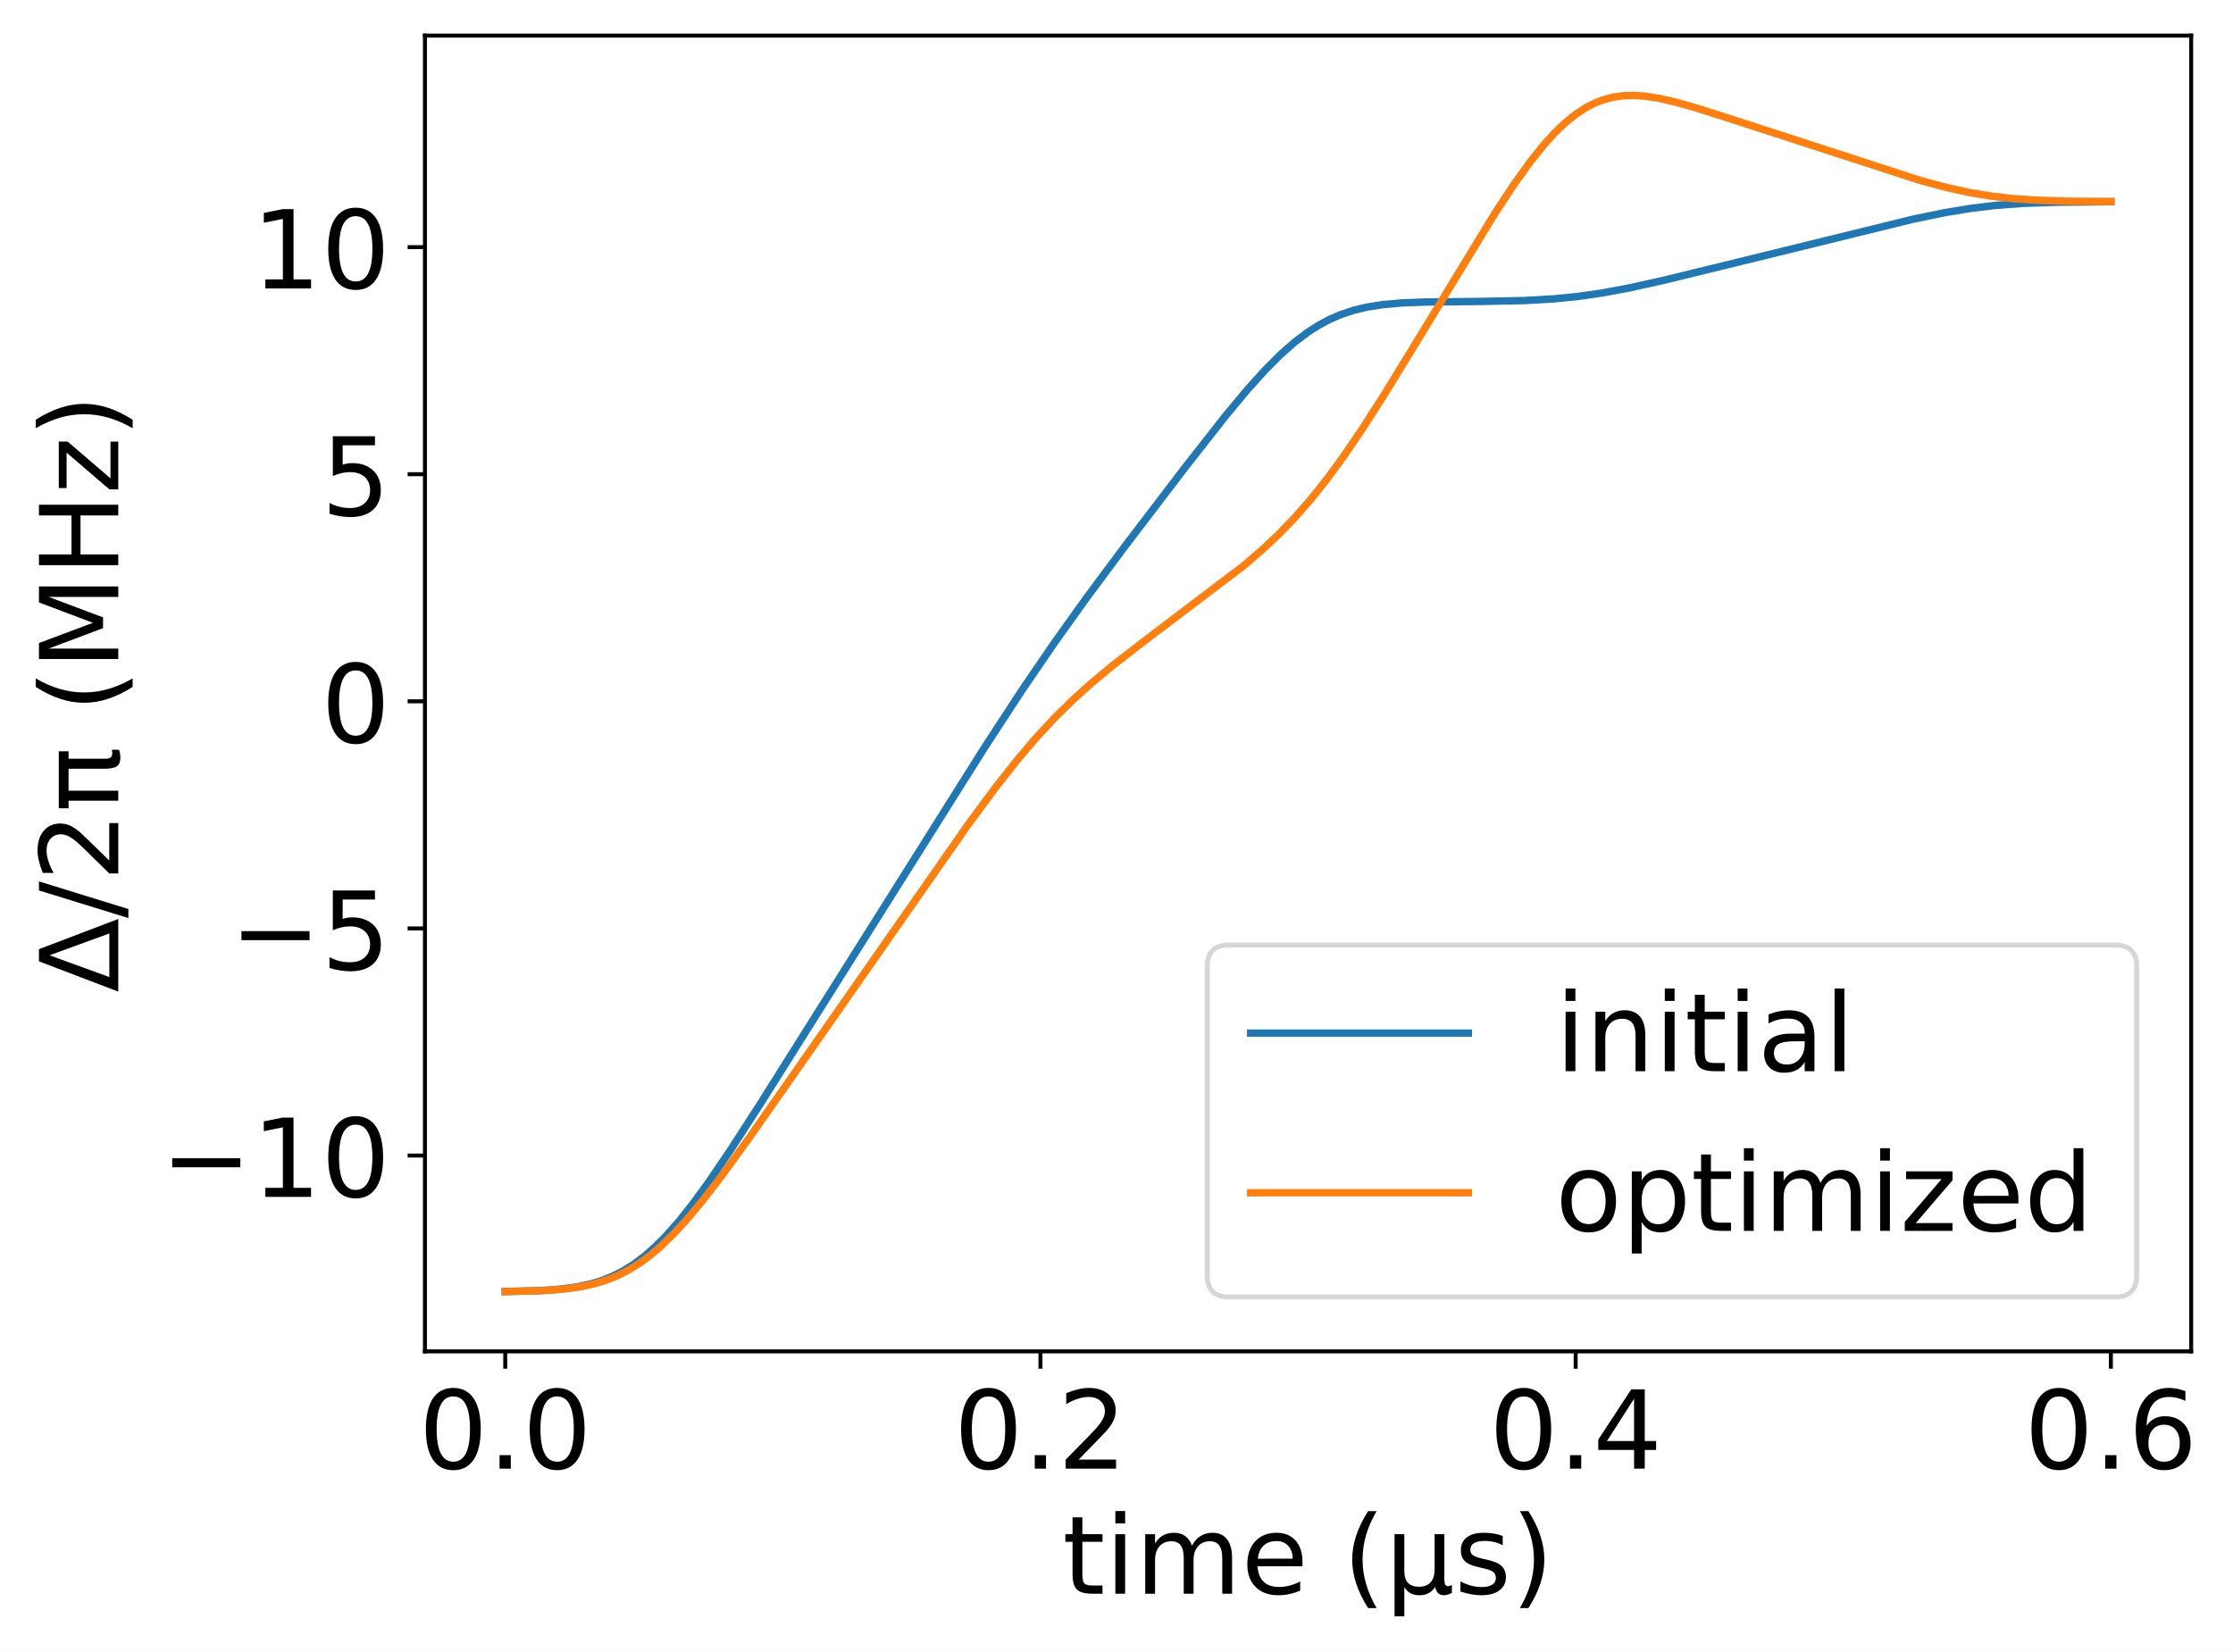
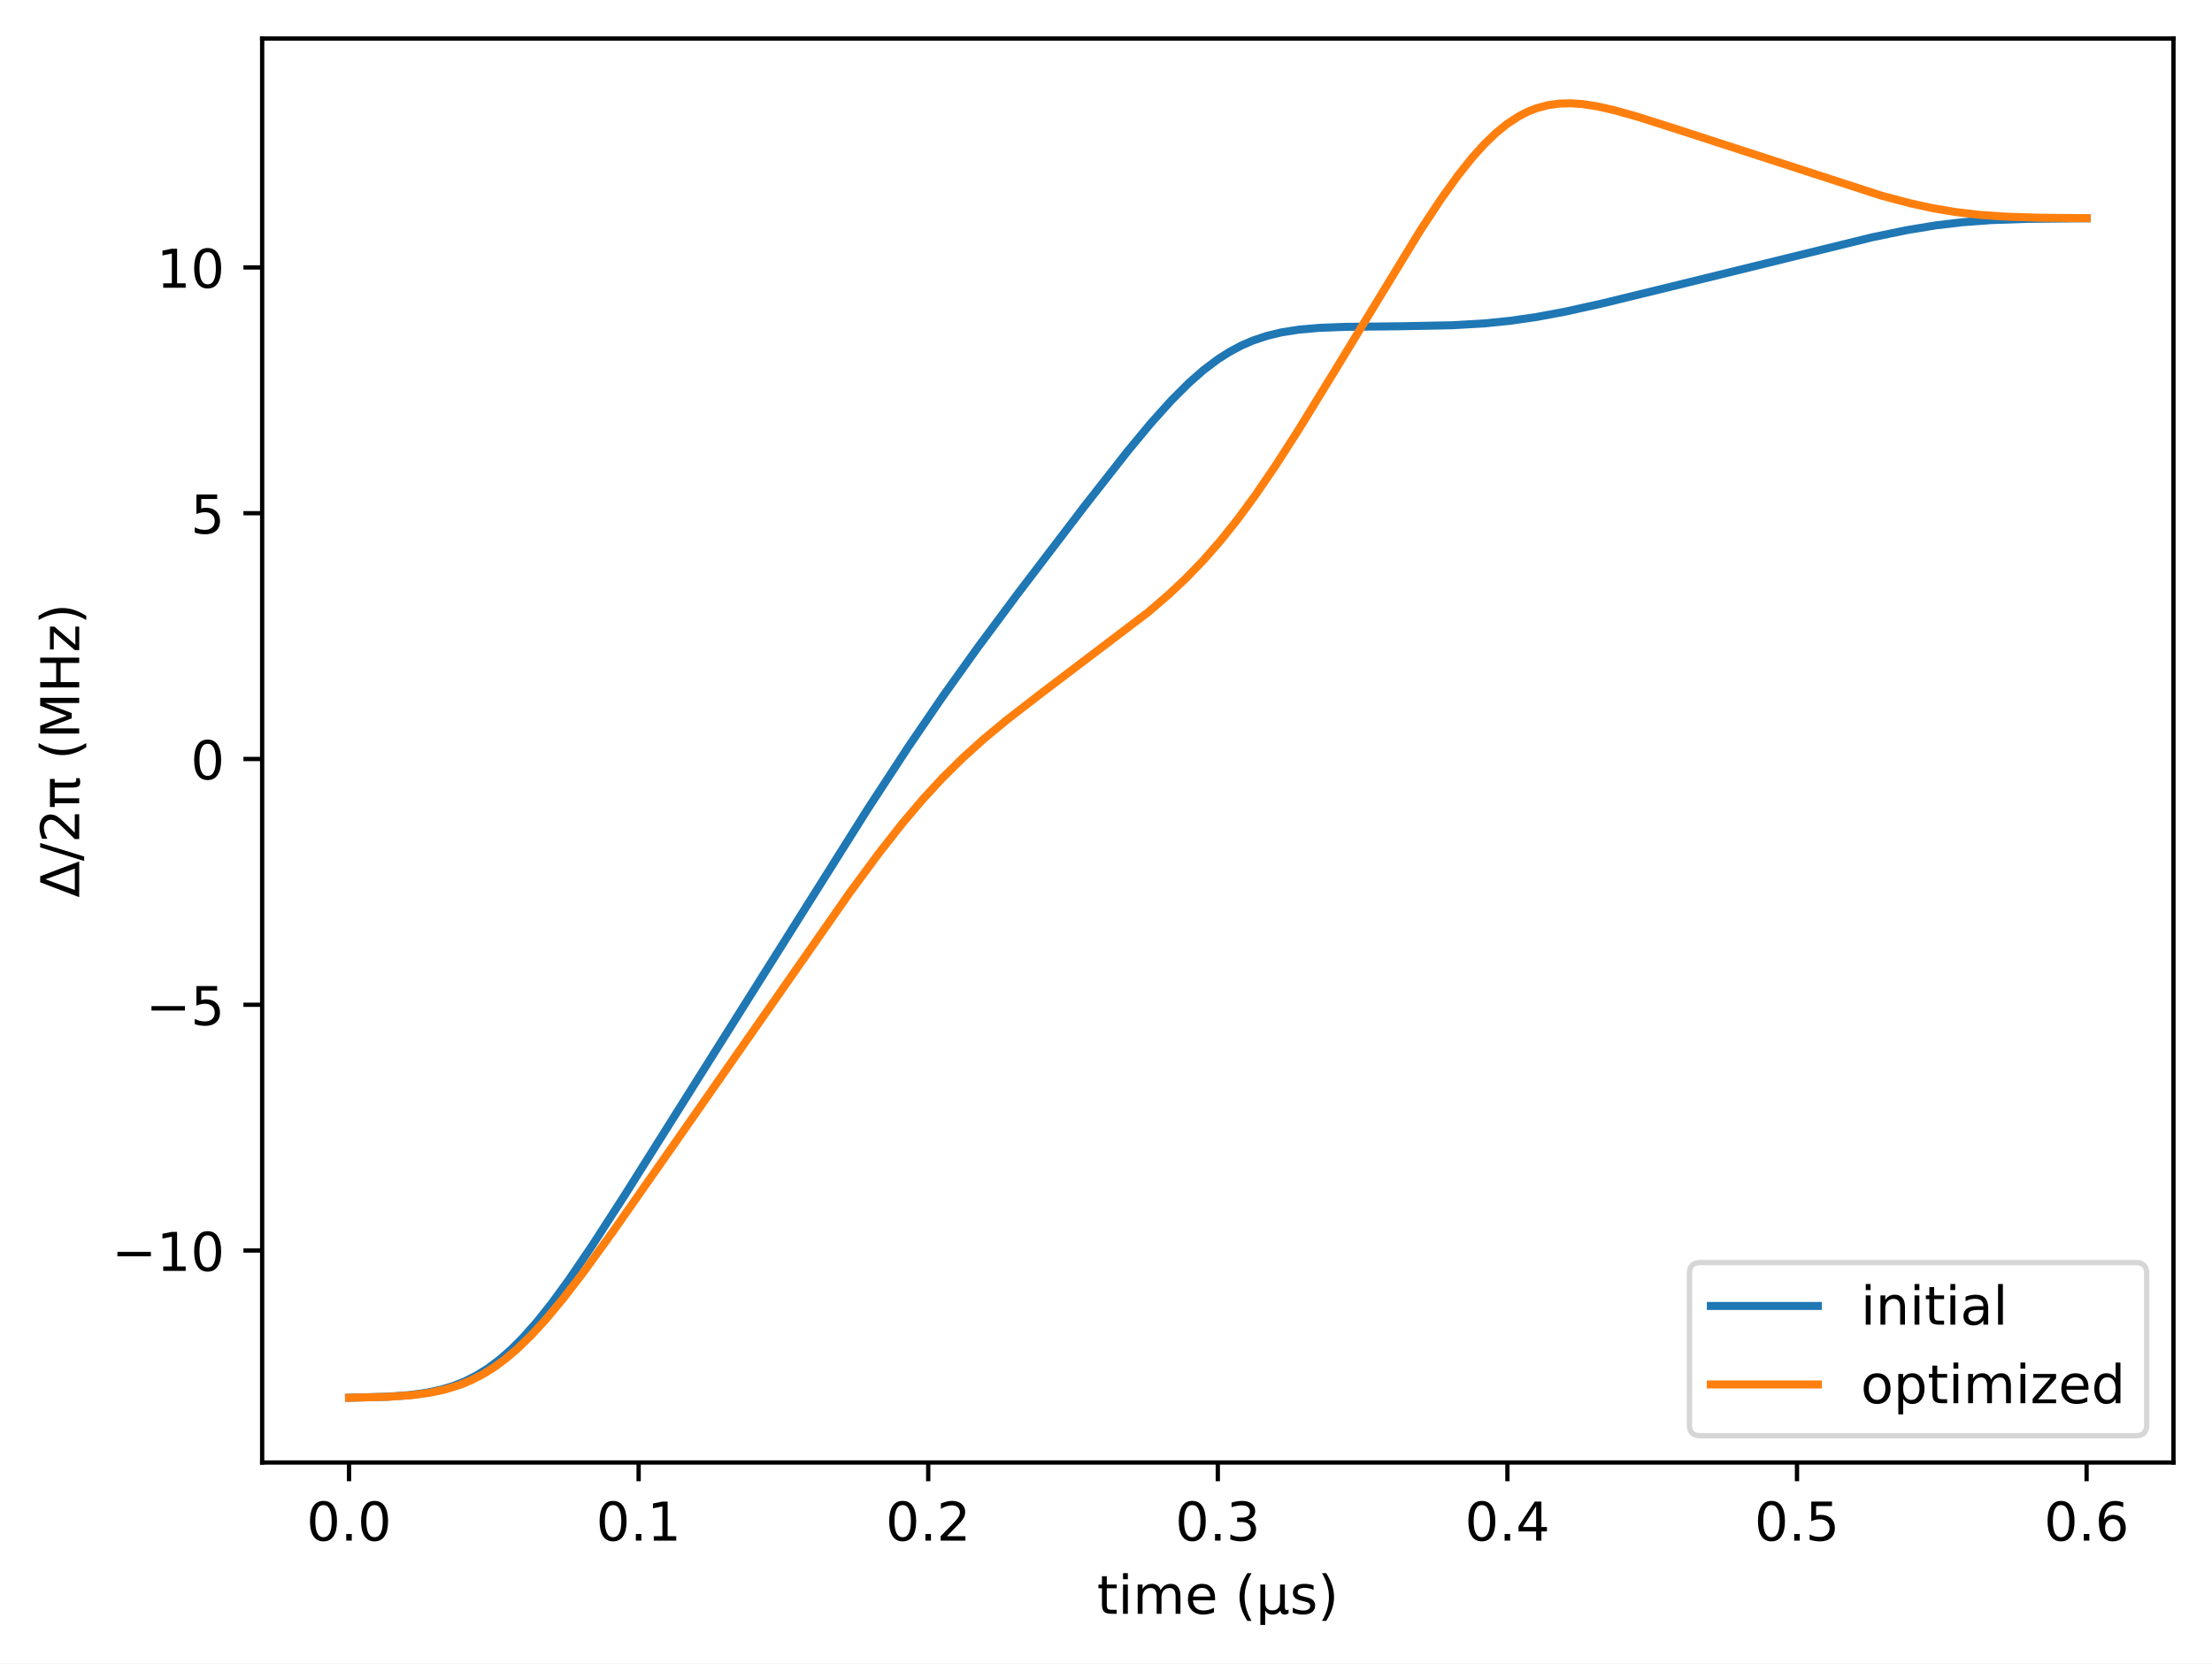
- <svg xmlns="http://www.w3.org/2000/svg" xmlns:xlink="http://www.w3.org/1999/xlink" width="451.503pt" height="334.096pt" viewBox="0 0 451.503 334.096" version="1.1">
+ <svg xmlns="http://www.w3.org/2000/svg" xmlns:xlink="http://www.w3.org/1999/xlink" width="413.303pt" height="310.868pt" viewBox="0 0 413.303 310.868" version="1.1">
  <defs>
    <style type="text/css">*{stroke-linejoin: round; stroke-linecap: butt}</style>
  </defs>
  <g id="figure_1">
    <g id="patch_1">
-       <path d="M 0 334.096  L 451.503 334.096  L 451.503 -0  L 0 -0  z " style="fill: #ffffff" />
+       <path d="M 0 310.868  L 413.303 310.868  L 413.303 0  L 0 0  z " style="fill: #ffffff" />
    </g>
    <g id="axes_1">
      <g id="patch_2">
-         <path d="M 85.922 273.312  L 443.042 273.312  L 443.042 7.2  L 85.922 7.2  z " style="fill: #ffffff" />
+         <path d="M 48.983 273.312  L 406.103 273.312  L 406.103 7.2  L 48.983 7.2  z " style="fill: #ffffff" />
      </g>
      <g id="matplotlib.axis_1">
        <g id="xtick_1">
          <g id="line2d_1">
            <defs>
-               <path id="m1a3a4c5c0c" d="M 0 0  L 0 3.5  " style="stroke: #000000; stroke-width: 0.8" />
-             </defs>
-             <g>
-               <use xlink:href="#m1a3a4c5c0c" x="102.155" y="273.312" style="stroke: #000000; stroke-width: 0.8" />
+               <path id="m6dabae8c60" d="M 0 0  L 0 3.5  " style="stroke: #000000; stroke-width: 0.8" />
+             </defs>
+             <g>
+               <use xlink:href="#m6dabae8c60" x="65.216" y="273.312" style="stroke: #000000; stroke-width: 0.8" />
            </g>
          </g>
          <g id="text_1">
-             <g transform="translate(84.66148 297.0286)scale(0.22 -0.22)">
+             <g transform="translate(57.26398 287.9104)scale(0.1 -0.1)">
              <defs>
                <path id="DejaVuSans-30" d="M 2034 4250  Q 1547 4250 1301 3770  Q 1056 3291 1056 2328  Q 1056 1369 1301 889  Q 1547 409 2034 409  Q 2525 409 2770 889  Q 3016 1369 3016 2328  Q 3016 3291 2770 3770  Q 2525 4250 2034 4250  z M 2034 4750  Q 2819 4750 3233 4129  Q 3647 3509 3647 2328  Q 3647 1150 3233 529  Q 2819 -91 2034 -91  Q 1250 -91 836 529  Q 422 1150 422 2328  Q 422 3509 836 4129  Q 1250 4750 2034 4750  z " transform="scale(0.015625)" />
                <path id="DejaVuSans-2e" d="M 684 794  L 1344 794  L 1344 0  L 684 0  L 684 794  z " transform="scale(0.015625)" />
              </defs>
              <use xlink:href="#DejaVuSans-30" />
              <use xlink:href="#DejaVuSans-2e" x="63.623" />
              <use xlink:href="#DejaVuSans-30" x="95.41" />
            </g>
          </g>
        </g>
        <g id="xtick_2">
          <g id="line2d_2">
            <g>
-               <use xlink:href="#m1a3a4c5c0c" x="210.373" y="273.312" style="stroke: #000000; stroke-width: 0.8" />
+               <use xlink:href="#m6dabae8c60" x="119.325" y="273.312" style="stroke: #000000; stroke-width: 0.8" />
            </g>
          </g>
          <g id="text_2">
-             <g transform="translate(192.8797 297.0286)scale(0.22 -0.22)">
-               <defs>
-                 <path id="DejaVuSans-32" d="M 1228 531  L 3431 531  L 3431 0  L 469 0  L 469 531  Q 828 903 1448 1529  Q 2069 2156 2228 2338  Q 2531 2678 2651 2914  Q 2772 3150 2772 3378  Q 2772 3750 2511 3984  Q 2250 4219 1831 4219  Q 1534 4219 1204 4116  Q 875 4013 500 3803  L 500 4441  Q 881 4594 1212 4672  Q 1544 4750 1819 4750  Q 2544 4750 2975 4387  Q 3406 4025 3406 3419  Q 3406 3131 3298 2873  Q 3191 2616 2906 2266  Q 2828 2175 2409 1742  Q 1991 1309 1228 531  z " transform="scale(0.015625)" />
-               </defs>
-               <use xlink:href="#DejaVuSans-30" />
-               <use xlink:href="#DejaVuSans-2e" x="63.623" />
-               <use xlink:href="#DejaVuSans-32" x="95.41" />
+             <g transform="translate(111.3731 287.9104)scale(0.1 -0.1)">
+               <defs>
+                 <path id="DejaVuSans-31" d="M 794 531  L 1825 531  L 1825 4091  L 703 3866  L 703 4441  L 1819 4666  L 2450 4666  L 2450 531  L 3481 531  L 3481 0  L 794 0  L 794 531  z " transform="scale(0.015625)" />
+               </defs>
+               <use xlink:href="#DejaVuSans-30" />
+               <use xlink:href="#DejaVuSans-2e" x="63.623" />
+               <use xlink:href="#DejaVuSans-31" x="95.41" />
            </g>
          </g>
        </g>
        <g id="xtick_3">
          <g id="line2d_3">
            <g>
-               <use xlink:href="#m1a3a4c5c0c" x="318.591" y="273.312" style="stroke: #000000; stroke-width: 0.8" />
+               <use xlink:href="#m6dabae8c60" x="173.434" y="273.312" style="stroke: #000000; stroke-width: 0.8" />
            </g>
          </g>
          <g id="text_3">
-             <g transform="translate(301.0978 297.0286)scale(0.22 -0.22)">
-               <defs>
-                 <path id="DejaVuSans-34" d="M 2419 4116  L 825 1625  L 2419 1625  L 2419 4116  z M 2253 4666  L 3047 4666  L 3047 1625  L 3713 1625  L 3713 1100  L 3047 1100  L 3047 0  L 2419 0  L 2419 1100  L 313 1100  L 313 1709  L 2253 4666  z " transform="scale(0.015625)" />
-               </defs>
-               <use xlink:href="#DejaVuSans-30" />
-               <use xlink:href="#DejaVuSans-2e" x="63.623" />
-               <use xlink:href="#DejaVuSans-34" x="95.41" />
+             <g transform="translate(165.4822 287.9104)scale(0.1 -0.1)">
+               <defs>
+                 <path id="DejaVuSans-32" d="M 1228 531  L 3431 531  L 3431 0  L 469 0  L 469 531  Q 828 903 1448 1529  Q 2069 2156 2228 2338  Q 2531 2678 2651 2914  Q 2772 3150 2772 3378  Q 2772 3750 2511 3984  Q 2250 4219 1831 4219  Q 1534 4219 1204 4116  Q 875 4013 500 3803  L 500 4441  Q 881 4594 1212 4672  Q 1544 4750 1819 4750  Q 2544 4750 2975 4387  Q 3406 4025 3406 3419  Q 3406 3131 3298 2873  Q 3191 2616 2906 2266  Q 2828 2175 2409 1742  Q 1991 1309 1228 531  z " transform="scale(0.015625)" />
+               </defs>
+               <use xlink:href="#DejaVuSans-30" />
+               <use xlink:href="#DejaVuSans-2e" x="63.623" />
+               <use xlink:href="#DejaVuSans-32" x="95.41" />
            </g>
          </g>
        </g>
        <g id="xtick_4">
          <g id="line2d_4">
            <g>
-               <use xlink:href="#m1a3a4c5c0c" x="426.809" y="273.312" style="stroke: #000000; stroke-width: 0.8" />
+               <use xlink:href="#m6dabae8c60" x="227.543" y="273.312" style="stroke: #000000; stroke-width: 0.8" />
            </g>
          </g>
          <g id="text_4">
-             <g transform="translate(409.316 297.0286)scale(0.22 -0.22)">
+             <g transform="translate(219.5913 287.9104)scale(0.1 -0.1)">
+               <defs>
+                 <path id="DejaVuSans-33" d="M 2597 2516  Q 3050 2419 3304 2112  Q 3559 1806 3559 1356  Q 3559 666 3084 287  Q 2609 -91 1734 -91  Q 1441 -91 1130 -33  Q 819 25 488 141  L 488 750  Q 750 597 1062 519  Q 1375 441 1716 441  Q 2309 441 2620 675  Q 2931 909 2931 1356  Q 2931 1769 2642 2001  Q 2353 2234 1838 2234  L 1294 2234  L 1294 2753  L 1863 2753  Q 2328 2753 2575 2939  Q 2822 3125 2822 3475  Q 2822 3834 2567 4026  Q 2313 4219 1838 4219  Q 1578 4219 1281 4162  Q 984 4106 628 3988  L 628 4550  Q 988 4650 1302 4700  Q 1616 4750 1894 4750  Q 2613 4750 3031 4423  Q 3450 4097 3450 3541  Q 3450 3153 3228 2886  Q 3006 2619 2597 2516  z " transform="scale(0.015625)" />
+               </defs>
+               <use xlink:href="#DejaVuSans-30" />
+               <use xlink:href="#DejaVuSans-2e" x="63.623" />
+               <use xlink:href="#DejaVuSans-33" x="95.41" />
+             </g>
+           </g>
+         </g>
+         <g id="xtick_5">
+           <g id="line2d_5">
+             <g>
+               <use xlink:href="#m6dabae8c60" x="281.652" y="273.312" style="stroke: #000000; stroke-width: 0.8" />
+             </g>
+           </g>
+           <g id="text_5">
+             <g transform="translate(273.7003 287.9104)scale(0.1 -0.1)">
+               <defs>
+                 <path id="DejaVuSans-34" d="M 2419 4116  L 825 1625  L 2419 1625  L 2419 4116  z M 2253 4666  L 3047 4666  L 3047 1625  L 3713 1625  L 3713 1100  L 3047 1100  L 3047 0  L 2419 0  L 2419 1100  L 313 1100  L 313 1709  L 2253 4666  z " transform="scale(0.015625)" />
+               </defs>
+               <use xlink:href="#DejaVuSans-30" />
+               <use xlink:href="#DejaVuSans-2e" x="63.623" />
+               <use xlink:href="#DejaVuSans-34" x="95.41" />
+             </g>
+           </g>
+         </g>
+         <g id="xtick_6">
+           <g id="line2d_6">
+             <g>
+               <use xlink:href="#m6dabae8c60" x="335.761" y="273.312" style="stroke: #000000; stroke-width: 0.8" />
+             </g>
+           </g>
+           <g id="text_6">
+             <g transform="translate(327.8094 287.9104)scale(0.1 -0.1)">
+               <defs>
+                 <path id="DejaVuSans-35" d="M 691 4666  L 3169 4666  L 3169 4134  L 1269 4134  L 1269 2991  Q 1406 3038 1543 3061  Q 1681 3084 1819 3084  Q 2600 3084 3056 2656  Q 3513 2228 3513 1497  Q 3513 744 3044 326  Q 2575 -91 1722 -91  Q 1428 -91 1123 -41  Q 819 9 494 109  L 494 744  Q 775 591 1075 516  Q 1375 441 1709 441  Q 2250 441 2565 725  Q 2881 1009 2881 1497  Q 2881 1984 2565 2268  Q 2250 2553 1709 2553  Q 1456 2553 1204 2497  Q 953 2441 691 2322  L 691 4666  z " transform="scale(0.015625)" />
+               </defs>
+               <use xlink:href="#DejaVuSans-30" />
+               <use xlink:href="#DejaVuSans-2e" x="63.623" />
+               <use xlink:href="#DejaVuSans-35" x="95.41" />
+             </g>
+           </g>
+         </g>
+         <g id="xtick_7">
+           <g id="line2d_7">
+             <g>
+               <use xlink:href="#m6dabae8c60" x="389.87" y="273.312" style="stroke: #000000; stroke-width: 0.8" />
+             </g>
+           </g>
+           <g id="text_7">
+             <g transform="translate(381.9185 287.9104)scale(0.1 -0.1)">
              <defs>
                <path id="DejaVuSans-36" d="M 2113 2584  Q 1688 2584 1439 2293  Q 1191 2003 1191 1497  Q 1191 994 1439 701  Q 1688 409 2113 409  Q 2538 409 2786 701  Q 3034 994 3034 1497  Q 3034 2003 2786 2293  Q 2538 2584 2113 2584  z M 3366 4563  L 3366 3988  Q 3128 4100 2886 4159  Q 2644 4219 2406 4219  Q 1781 4219 1451 3797  Q 1122 3375 1075 2522  Q 1259 2794 1537 2939  Q 1816 3084 2150 3084  Q 2853 3084 3261 2657  Q 3669 2231 3669 1497  Q 3669 778 3244 343  Q 2819 -91 2113 -91  Q 1303 -91 875 529  Q 447 1150 447 2328  Q 447 3434 972 4092  Q 1497 4750 2381 4750  Q 2619 4750 2861 4703  Q 3103 4656 3366 4563  z " transform="scale(0.015625)" />
              </defs>
              <use xlink:href="#DejaVuSans-30" />
              <use xlink:href="#DejaVuSans-2e" x="63.623" />
              <use xlink:href="#DejaVuSans-36" x="95.41" />
            </g>
          </g>
        </g>
-         <g id="text_5">
-           <g transform="translate(214.8223 322.3204)scale(0.22 -0.22)">
+         <g id="text_8">
+           <g transform="translate(204.9702 301.5886)scale(0.1 -0.1)">
            <defs>
              <path id="DejaVuSans-74" d="M 1172 4494  L 1172 3500  L 2356 3500  L 2356 3053  L 1172 3053  L 1172 1153  Q 1172 725 1289 603  Q 1406 481 1766 481  L 2356 481  L 2356 0  L 1766 0  Q 1100 0 847 248  Q 594 497 594 1153  L 594 3053  L 172 3053  L 172 3500  L 594 3500  L 594 4494  L 1172 4494  z " transform="scale(0.015625)" />
              <path id="DejaVuSans-69" d="M 603 3500  L 1178 3500  L 1178 0  L 603 0  L 603 3500  z M 603 4863  L 1178 4863  L 1178 4134  L 603 4134  L 603 4863  z " transform="scale(0.015625)" />
              <path id="DejaVuSans-6d" d="M 3328 2828  Q 3544 3216 3844 3400  Q 4144 3584 4550 3584  Q 5097 3584 5394 3201  Q 5691 2819 5691 2113  L 5691 0  L 5113 0  L 5113 2094  Q 5113 2597 4934 2840  Q 4756 3084 4391 3084  Q 3944 3084 3684 2787  Q 3425 2491 3425 1978  L 3425 0  L 2847 0  L 2847 2094  Q 2847 2600 2669 2842  Q 2491 3084 2119 3084  Q 1678 3084 1418 2786  Q 1159 2488 1159 1978  L 1159 0  L 581 0  L 581 3500  L 1159 3500  L 1159 2956  Q 1356 3278 1631 3431  Q 1906 3584 2284 3584  Q 2666 3584 2933 3390  Q 3200 3197 3328 2828  z " transform="scale(0.015625)" />
              <path id="DejaVuSans-65" d="M 3597 1894  L 3597 1613  L 953 1613  Q 991 1019 1311 708  Q 1631 397 2203 397  Q 2534 397 2845 478  Q 3156 559 3463 722  L 3463 178  Q 3153 47 2828 -22  Q 2503 -91 2169 -91  Q 1331 -91 842 396  Q 353 884 353 1716  Q 353 2575 817 3079  Q 1281 3584 2069 3584  Q 2775 3584 3186 3129  Q 3597 2675 3597 1894  z M 3022 2063  Q 3016 2534 2758 2815  Q 2500 3097 2075 3097  Q 1594 3097 1305 2825  Q 1016 2553 972 2059  L 3022 2063  z " transform="scale(0.015625)" />
              <path id="DejaVuSans-20" transform="scale(0.015625)" />
              <path id="DejaVuSans-28" d="M 1984 4856  Q 1566 4138 1362 3434  Q 1159 2731 1159 2009  Q 1159 1288 1364 580  Q 1569 -128 1984 -844  L 1484 -844  Q 1016 -109 783 600  Q 550 1309 550 2009  Q 550 2706 781 3412  Q 1013 4119 1484 4856  L 1984 4856  z " transform="scale(0.015625)" />
              <path id="DejaVuSans-3bc" d="M 544 -1331  L 544 3500  L 1119 3500  L 1119 1325  Q 1119 872 1334 640  Q 1550 409 1972 409  Q 2434 409 2667 671  Q 2900 934 2900 1459  L 2900 3500  L 3475 3500  L 3475 806  Q 3475 619 3529 530  Q 3584 441 3700 441  Q 3728 441 3778 458  Q 3828 475 3916 513  L 3916 50  Q 3788 -22 3673 -56  Q 3559 -91 3450 -91  Q 3234 -91 3106 31  Q 2978 153 2931 403  Q 2775 156 2548 32  Q 2322 -91 2016 -91  Q 1697 -91 1473 31  Q 1250 153 1119 397  L 1119 -1331  L 544 -1331  z " transform="scale(0.015625)" />
              <path id="DejaVuSans-73" d="M 2834 3397  L 2834 2853  Q 2591 2978 2328 3040  Q 2066 3103 1784 3103  Q 1356 3103 1142 2972  Q 928 2841 928 2578  Q 928 2378 1081 2264  Q 1234 2150 1697 2047  L 1894 2003  Q 2506 1872 2764 1633  Q 3022 1394 3022 966  Q 3022 478 2636 193  Q 2250 -91 1575 -91  Q 1294 -91 989 -36  Q 684 19 347 128  L 347 722  Q 666 556 975 473  Q 1284 391 1588 391  Q 1994 391 2212 530  Q 2431 669 2431 922  Q 2431 1156 2273 1281  Q 2116 1406 1581 1522  L 1381 1569  Q 847 1681 609 1914  Q 372 2147 372 2553  Q 372 3047 722 3315  Q 1072 3584 1716 3584  Q 2034 3584 2315 3537  Q 2597 3491 2834 3397  z " transform="scale(0.015625)" />
              <path id="DejaVuSans-29" d="M 513 4856  L 1013 4856  Q 1481 4119 1714 3412  Q 1947 2706 1947 2009  Q 1947 1309 1714 600  Q 1481 -109 1013 -844  L 513 -844  Q 928 -128 1133 580  Q 1338 1288 1338 2009  Q 1338 2731 1133 3434  Q 928 4138 513 4856  z " transform="scale(0.015625)" />
            </defs>
            <use xlink:href="#DejaVuSans-74" />
            <use xlink:href="#DejaVuSans-69" x="39.209" />
            <use xlink:href="#DejaVuSans-6d" x="66.992" />
            <use xlink:href="#DejaVuSans-65" x="164.404" />
            <use xlink:href="#DejaVuSans-20" x="225.928" />
            <use xlink:href="#DejaVuSans-28" x="257.715" />
            <use xlink:href="#DejaVuSans-3bc" x="296.729" />
            <use xlink:href="#DejaVuSans-73" x="360.352" />
            <use xlink:href="#DejaVuSans-29" x="412.451" />
          </g>
        </g>
      </g>
      <g id="matplotlib.axis_2">
        <g id="ytick_1">
-           <g id="line2d_5">
-             <defs>
-               <path id="mff40427877" d="M 0 0  L -3.5 0  " style="stroke: #000000; stroke-width: 0.8" />
-             </defs>
-             <g>
-               <use xlink:href="#mff40427877" x="85.922" y="233.704" style="stroke: #000000; stroke-width: 0.8" />
-             </g>
-           </g>
-           <g id="text_6">
-             <g transform="translate(32.49188 242.0623)scale(0.22 -0.22)">
+           <g id="line2d_8">
+             <defs>
+               <path id="m23c88b76a6" d="M 0 0  L -3.5 0  " style="stroke: #000000; stroke-width: 0.8" />
+             </defs>
+             <g>
+               <use xlink:href="#m23c88b76a6" x="48.983" y="233.704" style="stroke: #000000; stroke-width: 0.8" />
+             </g>
+           </g>
+           <g id="text_9">
+             <g transform="translate(20.87813 237.5032)scale(0.1 -0.1)">
              <defs>
                <path id="DejaVuSans-2212" d="M 678 2272  L 4684 2272  L 4684 1741  L 678 1741  L 678 2272  z " transform="scale(0.015625)" />
-                 <path id="DejaVuSans-31" d="M 794 531  L 1825 531  L 1825 4091  L 703 3866  L 703 4441  L 1819 4666  L 2450 4666  L 2450 531  L 3481 531  L 3481 0  L 794 0  L 794 531  z " transform="scale(0.015625)" />
              </defs>
              <use xlink:href="#DejaVuSans-2212" />
              <use xlink:href="#DejaVuSans-31" x="83.789" />
              <use xlink:href="#DejaVuSans-30" x="147.412" />
            </g>
          </g>
        </g>
        <g id="ytick_2">
-           <g id="line2d_6">
-             <g>
-               <use xlink:href="#mff40427877" x="85.922" y="187.772" style="stroke: #000000; stroke-width: 0.8" />
-             </g>
-           </g>
-           <g id="text_7">
-             <g transform="translate(46.48938 196.13)scale(0.22 -0.22)">
-               <defs>
-                 <path id="DejaVuSans-35" d="M 691 4666  L 3169 4666  L 3169 4134  L 1269 4134  L 1269 2991  Q 1406 3038 1543 3061  Q 1681 3084 1819 3084  Q 2600 3084 3056 2656  Q 3513 2228 3513 1497  Q 3513 744 3044 326  Q 2575 -91 1722 -91  Q 1428 -91 1123 -41  Q 819 9 494 109  L 494 744  Q 775 591 1075 516  Q 1375 441 1709 441  Q 2250 441 2565 725  Q 2881 1009 2881 1497  Q 2881 1984 2565 2268  Q 2250 2553 1709 2553  Q 1456 2553 1204 2497  Q 953 2441 691 2322  L 691 4666  z " transform="scale(0.015625)" />
-               </defs>
+           <g id="line2d_9">
+             <g>
+               <use xlink:href="#m23c88b76a6" x="48.983" y="187.772" style="stroke: #000000; stroke-width: 0.8" />
+             </g>
+           </g>
+           <g id="text_10">
+             <g transform="translate(27.24063 191.5709)scale(0.1 -0.1)">
              <use xlink:href="#DejaVuSans-2212" />
              <use xlink:href="#DejaVuSans-35" x="83.789" />
            </g>
          </g>
        </g>
        <g id="ytick_3">
-           <g id="line2d_7">
-             <g>
-               <use xlink:href="#mff40427877" x="85.922" y="141.839" style="stroke: #000000; stroke-width: 0.8" />
-             </g>
-           </g>
-           <g id="text_8">
-             <g transform="translate(64.92469 150.1977)scale(0.22 -0.22)">
+           <g id="line2d_10">
+             <g>
+               <use xlink:href="#m23c88b76a6" x="48.983" y="141.839" style="stroke: #000000; stroke-width: 0.8" />
+             </g>
+           </g>
+           <g id="text_11">
+             <g transform="translate(35.62031 145.6386)scale(0.1 -0.1)">
              <use xlink:href="#DejaVuSans-30" />
            </g>
          </g>
        </g>
        <g id="ytick_4">
-           <g id="line2d_8">
-             <g>
-               <use xlink:href="#mff40427877" x="85.922" y="95.907" style="stroke: #000000; stroke-width: 0.8" />
-             </g>
-           </g>
-           <g id="text_9">
-             <g transform="translate(64.92469 104.2654)scale(0.22 -0.22)">
+           <g id="line2d_11">
+             <g>
+               <use xlink:href="#m23c88b76a6" x="48.983" y="95.907" style="stroke: #000000; stroke-width: 0.8" />
+             </g>
+           </g>
+           <g id="text_12">
+             <g transform="translate(35.62031 99.70632)scale(0.1 -0.1)">
              <use xlink:href="#DejaVuSans-35" />
            </g>
          </g>
        </g>
        <g id="ytick_5">
-           <g id="line2d_9">
-             <g>
-               <use xlink:href="#mff40427877" x="85.922" y="49.975" style="stroke: #000000; stroke-width: 0.8" />
-             </g>
-           </g>
-           <g id="text_10">
-             <g transform="translate(50.92719 58.33309)scale(0.22 -0.22)">
+           <g id="line2d_12">
+             <g>
+               <use xlink:href="#m23c88b76a6" x="48.983" y="49.975" style="stroke: #000000; stroke-width: 0.8" />
+             </g>
+           </g>
+           <g id="text_13">
+             <g transform="translate(29.25781 53.77403)scale(0.1 -0.1)">
              <use xlink:href="#DejaVuSans-31" />
              <use xlink:href="#DejaVuSans-30" x="63.623" />
            </g>
          </g>
        </g>
-         <g id="text_11">
-           <g transform="translate(23.91656 200.7233)rotate(-90)scale(0.22 -0.22)">
+         <g id="text_14">
+           <g transform="translate(14.79844 167.7412)rotate(-90)scale(0.1 -0.1)">
            <defs>
              <path id="DejaVuSans-394" d="M 2188 4044  L 906 525  L 3472 525  L 2188 4044  z M 50 0  L 1831 4666  L 2547 4666  L 4325 0  L 50 0  z " transform="scale(0.015625)" />
              <path id="DejaVuSans-2f" d="M 1625 4666  L 2156 4666  L 531 -594  L 0 -594  L 1625 4666  z " transform="scale(0.015625)" />
              <path id="DejaVuSans-3c0" d="M 231 3500  L 3584 3500  L 3584 2925  L 3144 2925  L 3144 775  Q 3144 550 3220 451  Q 3297 353 3469 353  Q 3516 353 3584 361  Q 3653 369 3675 372  L 3675 -44  Q 3566 -84 3450 -103  Q 3334 -122 3219 -122  Q 2844 -122 2700 83  Q 2556 288 2556 838  L 2556 2925  L 1266 2925  L 1266 0  L 678 0  L 678 2925  L 231 2925  L 231 3500  z " transform="scale(0.015625)" />
              <path id="DejaVuSans-4d" d="M 628 4666  L 1569 4666  L 2759 1491  L 3956 4666  L 4897 4666  L 4897 0  L 4281 0  L 4281 4097  L 3078 897  L 2444 897  L 1241 4097  L 1241 0  L 628 0  L 628 4666  z " transform="scale(0.015625)" />
              <path id="DejaVuSans-48" d="M 628 4666  L 1259 4666  L 1259 2753  L 3553 2753  L 3553 4666  L 4184 4666  L 4184 0  L 3553 0  L 3553 2222  L 1259 2222  L 1259 0  L 628 0  L 628 4666  z " transform="scale(0.015625)" />
              <path id="DejaVuSans-7a" d="M 353 3500  L 3084 3500  L 3084 2975  L 922 459  L 3084 459  L 3084 0  L 275 0  L 275 525  L 2438 3041  L 353 3041  L 353 3500  z " transform="scale(0.015625)" />
            </defs>
            <use xlink:href="#DejaVuSans-394" />
            <use xlink:href="#DejaVuSans-2f" x="68.408" />
            <use xlink:href="#DejaVuSans-32" x="102.1" />
            <use xlink:href="#DejaVuSans-3c0" x="165.723" />
            <use xlink:href="#DejaVuSans-20" x="225.928" />
            <use xlink:href="#DejaVuSans-28" x="257.715" />
            <use xlink:href="#DejaVuSans-4d" x="296.729" />
            <use xlink:href="#DejaVuSans-48" x="383.008" />
            <use xlink:href="#DejaVuSans-7a" x="458.203" />
            <use xlink:href="#DejaVuSans-29" x="510.693" />
          </g>
        </g>
      </g>
-       <g id="line2d_10">
-         <path d="M 102.155 261.211  L 109.189 261.027  L 113.518 260.708  L 116.764 260.257  L 119.47 259.666  L 121.634 259.008  L 123.799 258.147  L 125.963 257.055  L 128.127 255.706  L 130.292 254.085  L 132.456 252.188  L 134.62 250.022  L 137.326 246.961  L 140.031 243.558  L 143.278 239.109  L 147.607 232.738  L 153.559 223.524  L 166.545 202.887  L 199.01 151.283  L 206.585 139.686  L 213.079 130.173  L 219.572 121.088  L 227.147 110.893  L 239.592 94.574  L 247.708 84.231  L 252.037 79.02  L 255.825 74.807  L 259.071 71.567  L 261.777 69.192  L 264.482 67.151  L 266.647 65.77  L 268.811 64.613  L 270.975 63.668  L 273.681 62.76  L 276.386 62.111  L 279.633 61.603  L 283.42 61.27  L 288.29 61.081  L 298.571 60.974  L 308.311 60.783  L 314.263 60.44  L 319.132 59.95  L 324.002 59.246  L 329.413 58.236  L 336.447 56.675  L 349.433 53.505  L 386.769 44.342  L 393.262 43  L 398.673 42.113  L 403.543 41.538  L 408.953 41.138  L 415.447 40.907  L 425.727 40.804  L 426.809 40.801  L 426.809 40.801  " clip-path="url(#p4d035760ac)" style="fill: none; stroke: #1f77b4; stroke-width: 1.5; stroke-linecap: square" />
-       </g>
-       <g id="line2d_11">
-         <path d="M 102.155 261.216  L 109.73 261.025  L 114.059 260.708  L 117.305 260.264  L 120.011 259.688  L 122.716 258.863  L 124.881 257.985  L 127.045 256.886  L 129.209 255.546  L 131.374 253.959  L 133.538 252.123  L 136.244 249.498  L 138.949 246.543  L 142.196 242.638  L 145.983 237.712  L 151.394 230.256  L 161.134 216.356  L 195.764 166.748  L 201.175 159.428  L 205.503 153.922  L 209.291 149.45  L 213.079 145.345  L 216.866 141.607  L 220.654 138.193  L 224.983 134.598  L 230.935 129.989  L 251.496 114.386  L 255.284 111.125  L 258.53 108.071  L 261.777 104.715  L 265.023 101.009  L 268.27 96.937  L 271.516 92.511  L 275.304 86.96  L 279.633 80.222  L 286.126 69.647  L 302.359 43.001  L 306.146 37.264  L 309.393 32.742  L 312.098 29.359  L 314.263 26.96  L 316.427 24.872  L 318.591 23.118  L 320.756 21.709  L 322.379 20.879  L 324.002 20.236  L 326.167 19.654  L 328.331 19.356  L 330.495 19.304  L 332.66 19.456  L 335.365 19.872  L 338.612 20.607  L 342.94 21.827  L 350.516 24.236  L 388.392 36.536  L 393.803 37.978  L 398.132 38.923  L 402.46 39.646  L 406.789 40.147  L 411.659 40.485  L 418.152 40.693  L 426.809 40.772  L 426.809 40.772  " clip-path="url(#p4d035760ac)" style="fill: none; stroke: #ff7f0e; stroke-width: 1.5; stroke-linecap: square" />
+       <g id="line2d_13">
+         <path d="M 65.216 261.211  L 72.25 261.027  L 76.578 260.708  L 79.825 260.257  L 82.53 259.666  L 84.695 259.008  L 86.859 258.147  L 89.024 257.055  L 91.188 255.706  L 93.352 254.085  L 95.517 252.188  L 97.681 250.022  L 100.386 246.961  L 103.092 243.558  L 106.338 239.109  L 110.667 232.738  L 116.619 223.524  L 129.605 202.887  L 162.071 151.283  L 169.646 139.686  L 176.139 130.173  L 182.632 121.088  L 190.208 110.893  L 202.653 94.574  L 210.769 84.231  L 215.098 79.02  L 218.885 74.807  L 222.132 71.567  L 224.837 69.192  L 227.543 67.151  L 229.707 65.77  L 231.872 64.613  L 234.036 63.668  L 236.741 62.76  L 239.447 62.111  L 242.693 61.603  L 246.481 61.27  L 251.351 61.081  L 261.632 60.974  L 271.371 60.783  L 277.323 60.44  L 282.193 59.95  L 287.063 59.246  L 292.474 58.236  L 299.508 56.675  L 312.494 53.505  L 349.829 44.342  L 356.322 43  L 361.733 42.113  L 366.603 41.538  L 372.014 41.138  L 378.507 40.907  L 388.788 40.804  L 389.87 40.801  L 389.87 40.801  " clip-path="url(#pebd105acef)" style="fill: none; stroke: #1f77b4; stroke-width: 1.5; stroke-linecap: square" />
+       </g>
+       <g id="line2d_14">
+         <path d="M 65.216 261.216  L 72.791 261.025  L 77.12 260.708  L 80.366 260.264  L 83.072 259.688  L 85.777 258.863  L 87.941 257.985  L 90.106 256.886  L 92.27 255.546  L 94.434 253.959  L 96.599 252.123  L 99.304 249.498  L 102.01 246.543  L 105.256 242.638  L 109.044 237.712  L 114.455 230.256  L 124.194 216.356  L 158.824 166.748  L 164.235 159.428  L 168.564 153.922  L 172.352 149.45  L 176.139 145.345  L 179.927 141.607  L 183.714 138.193  L 188.043 134.598  L 193.995 129.989  L 214.557 114.386  L 218.344 111.125  L 221.591 108.071  L 224.837 104.715  L 228.084 101.009  L 231.33 96.937  L 234.577 92.511  L 238.365 86.96  L 242.693 80.222  L 249.186 69.647  L 265.419 43.001  L 269.207 37.264  L 272.453 32.742  L 275.159 29.359  L 277.323 26.96  L 279.488 24.872  L 281.652 23.118  L 283.816 21.709  L 285.44 20.879  L 287.063 20.236  L 289.227 19.654  L 291.392 19.356  L 293.556 19.304  L 295.72 19.456  L 298.426 19.872  L 301.672 20.607  L 306.001 21.827  L 313.576 24.236  L 351.453 36.536  L 356.864 37.978  L 361.192 38.923  L 365.521 39.646  L 369.85 40.147  L 374.72 40.485  L 381.213 40.693  L 389.87 40.772  L 389.87 40.772  " clip-path="url(#pebd105acef)" style="fill: none; stroke: #ff7f0e; stroke-width: 1.5; stroke-linecap: square" />
      </g>
      <g id="patch_3">
-         <path d="M 85.922 273.312  L 85.922 7.2  " style="fill: none; stroke: #000000; stroke-width: 0.8; stroke-linejoin: miter; stroke-linecap: square" />
+         <path d="M 48.983 273.312  L 48.983 7.2  " style="fill: none; stroke: #000000; stroke-width: 0.8; stroke-linejoin: miter; stroke-linecap: square" />
      </g>
      <g id="patch_4">
-         <path d="M 443.042 273.312  L 443.042 7.2  " style="fill: none; stroke: #000000; stroke-width: 0.8; stroke-linejoin: miter; stroke-linecap: square" />
+         <path d="M 406.103 273.312  L 406.103 7.2  " style="fill: none; stroke: #000000; stroke-width: 0.8; stroke-linejoin: miter; stroke-linecap: square" />
      </g>
      <g id="patch_5">
-         <path d="M 85.922 273.312  L 443.042 273.312  " style="fill: none; stroke: #000000; stroke-width: 0.8; stroke-linejoin: miter; stroke-linecap: square" />
+         <path d="M 48.983 273.312  L 406.103 273.312  " style="fill: none; stroke: #000000; stroke-width: 0.8; stroke-linejoin: miter; stroke-linecap: square" />
      </g>
      <g id="patch_6">
-         <path d="M 85.922 7.2  L 443.042 7.2  " style="fill: none; stroke: #000000; stroke-width: 0.8; stroke-linejoin: miter; stroke-linecap: square" />
+         <path d="M 48.983 7.2  L 406.103 7.2  " style="fill: none; stroke: #000000; stroke-width: 0.8; stroke-linejoin: miter; stroke-linecap: square" />
      </g>
      <g id="legend_1">
        <g id="patch_7">
-           <path d="M 248.487 262.312  L 427.642 262.312  Q 432.042 262.312 432.042 257.912  L 432.042 195.528  Q 432.042 191.128 427.642 191.128  L 248.487 191.128  Q 244.087 191.128 244.087 195.528  L 244.087 257.912  Q 244.087 262.312 248.487 262.312  z " style="fill: #ffffff; opacity: 0.8; stroke: #cccccc; stroke-linejoin: miter" />
-         </g>
-         <g id="line2d_12">
-           <path d="M 252.887 208.945  L 274.887 208.945  L 296.887 208.945  " style="fill: none; stroke: #1f77b4; stroke-width: 1.5; stroke-linecap: square" />
-         </g>
-         <g id="text_12">
-           <g transform="translate(314.4866 216.6448)scale(0.22 -0.22)">
+           <path d="M 317.668 268.312  L 399.103 268.312  Q 401.103 268.312 401.103 266.312  L 401.103 237.956  Q 401.103 235.956 399.103 235.956  L 317.668 235.956  Q 315.668 235.956 315.668 237.956  L 315.668 266.312  Q 315.668 268.312 317.668 268.312  z " style="fill: #ffffff; opacity: 0.8; stroke: #cccccc; stroke-linejoin: miter" />
+         </g>
+         <g id="line2d_15">
+           <path d="M 319.668 244.054  L 329.668 244.054  L 339.668 244.054  " style="fill: none; stroke: #1f77b4; stroke-width: 1.5; stroke-linecap: square" />
+         </g>
+         <g id="text_15">
+           <g transform="translate(347.6684 247.5542)scale(0.1 -0.1)">
            <defs>
              <path id="DejaVuSans-6e" d="M 3513 2113  L 3513 0  L 2938 0  L 2938 2094  Q 2938 2591 2744 2837  Q 2550 3084 2163 3084  Q 1697 3084 1428 2787  Q 1159 2491 1159 1978  L 1159 0  L 581 0  L 581 3500  L 1159 3500  L 1159 2956  Q 1366 3272 1645 3428  Q 1925 3584 2291 3584  Q 2894 3584 3203 3211  Q 3513 2838 3513 2113  z " transform="scale(0.015625)" />
              <path id="DejaVuSans-61" d="M 2194 1759  Q 1497 1759 1228 1600  Q 959 1441 959 1056  Q 959 750 1161 570  Q 1363 391 1709 391  Q 2188 391 2477 730  Q 2766 1069 2766 1631  L 2766 1759  L 2194 1759  z M 3341 1997  L 3341 0  L 2766 0  L 2766 531  Q 2569 213 2275 61  Q 1981 -91 1556 -91  Q 1019 -91 701 211  Q 384 513 384 1019  Q 384 1609 779 1909  Q 1175 2209 1959 2209  L 2766 2209  L 2766 2266  Q 2766 2663 2505 2880  Q 2244 3097 1772 3097  Q 1472 3097 1187 3025  Q 903 2953 641 2809  L 641 3341  Q 956 3463 1253 3523  Q 1550 3584 1831 3584  Q 2591 3584 2966 3190  Q 3341 2797 3341 1997  z " transform="scale(0.015625)" />
              <path id="DejaVuSans-6c" d="M 603 4863  L 1178 4863  L 1178 0  L 603 0  L 603 4863  z " transform="scale(0.015625)" />
            </defs>
            <use xlink:href="#DejaVuSans-69" />
            <use xlink:href="#DejaVuSans-6e" x="27.783" />
            <use xlink:href="#DejaVuSans-69" x="91.162" />
            <use xlink:href="#DejaVuSans-74" x="118.945" />
            <use xlink:href="#DejaVuSans-69" x="158.154" />
            <use xlink:href="#DejaVuSans-61" x="185.938" />
            <use xlink:href="#DejaVuSans-6c" x="247.217" />
          </g>
        </g>
-         <g id="line2d_13">
-           <path d="M 252.887 241.237  L 274.887 241.237  L 296.887 241.237  " style="fill: none; stroke: #ff7f0e; stroke-width: 1.5; stroke-linecap: square" />
-         </g>
-         <g id="text_13">
-           <g transform="translate(314.4866 248.9367)scale(0.22 -0.22)">
+         <g id="line2d_16">
+           <path d="M 319.668 258.732  L 329.668 258.732  L 339.668 258.732  " style="fill: none; stroke: #ff7f0e; stroke-width: 1.5; stroke-linecap: square" />
+         </g>
+         <g id="text_16">
+           <g transform="translate(347.6684 262.2323)scale(0.1 -0.1)">
            <defs>
              <path id="DejaVuSans-6f" d="M 1959 3097  Q 1497 3097 1228 2736  Q 959 2375 959 1747  Q 959 1119 1226 758  Q 1494 397 1959 397  Q 2419 397 2687 759  Q 2956 1122 2956 1747  Q 2956 2369 2687 2733  Q 2419 3097 1959 3097  z M 1959 3584  Q 2709 3584 3137 3096  Q 3566 2609 3566 1747  Q 3566 888 3137 398  Q 2709 -91 1959 -91  Q 1206 -91 779 398  Q 353 888 353 1747  Q 353 2609 779 3096  Q 1206 3584 1959 3584  z " transform="scale(0.015625)" />
              <path id="DejaVuSans-70" d="M 1159 525  L 1159 -1331  L 581 -1331  L 581 3500  L 1159 3500  L 1159 2969  Q 1341 3281 1617 3432  Q 1894 3584 2278 3584  Q 2916 3584 3314 3078  Q 3713 2572 3713 1747  Q 3713 922 3314 415  Q 2916 -91 2278 -91  Q 1894 -91 1617 61  Q 1341 213 1159 525  z M 3116 1747  Q 3116 2381 2855 2742  Q 2594 3103 2138 3103  Q 1681 3103 1420 2742  Q 1159 2381 1159 1747  Q 1159 1113 1420 752  Q 1681 391 2138 391  Q 2594 391 2855 752  Q 3116 1113 3116 1747  z " transform="scale(0.015625)" />
              <path id="DejaVuSans-64" d="M 2906 2969  L 2906 4863  L 3481 4863  L 3481 0  L 2906 0  L 2906 525  Q 2725 213 2448 61  Q 2172 -91 1784 -91  Q 1150 -91 751 415  Q 353 922 353 1747  Q 353 2572 751 3078  Q 1150 3584 1784 3584  Q 2172 3584 2448 3432  Q 2725 3281 2906 2969  z M 947 1747  Q 947 1113 1208 752  Q 1469 391 1925 391  Q 2381 391 2643 752  Q 2906 1113 2906 1747  Q 2906 2381 2643 2742  Q 2381 3103 1925 3103  Q 1469 3103 1208 2742  Q 947 2381 947 1747  z " transform="scale(0.015625)" />
            </defs>
            <use xlink:href="#DejaVuSans-6f" />
            <use xlink:href="#DejaVuSans-70" x="61.182" />
            <use xlink:href="#DejaVuSans-74" x="124.658" />
            <use xlink:href="#DejaVuSans-69" x="163.867" />
            <use xlink:href="#DejaVuSans-6d" x="191.65" />
            <use xlink:href="#DejaVuSans-69" x="289.062" />
            <use xlink:href="#DejaVuSans-7a" x="316.846" />
            <use xlink:href="#DejaVuSans-65" x="369.336" />
            <use xlink:href="#DejaVuSans-64" x="430.859" />
          </g>
        </g>
      </g>
    </g>
  </g>
  <defs>
-     <clipPath id="p4d035760ac">
-       <rect x="85.922" y="7.2" width="357.12" height="266.112" />
+     <clipPath id="pebd105acef">
+       <rect x="48.983" y="7.2" width="357.12" height="266.112" />
    </clipPath>
  </defs>
</svg>
